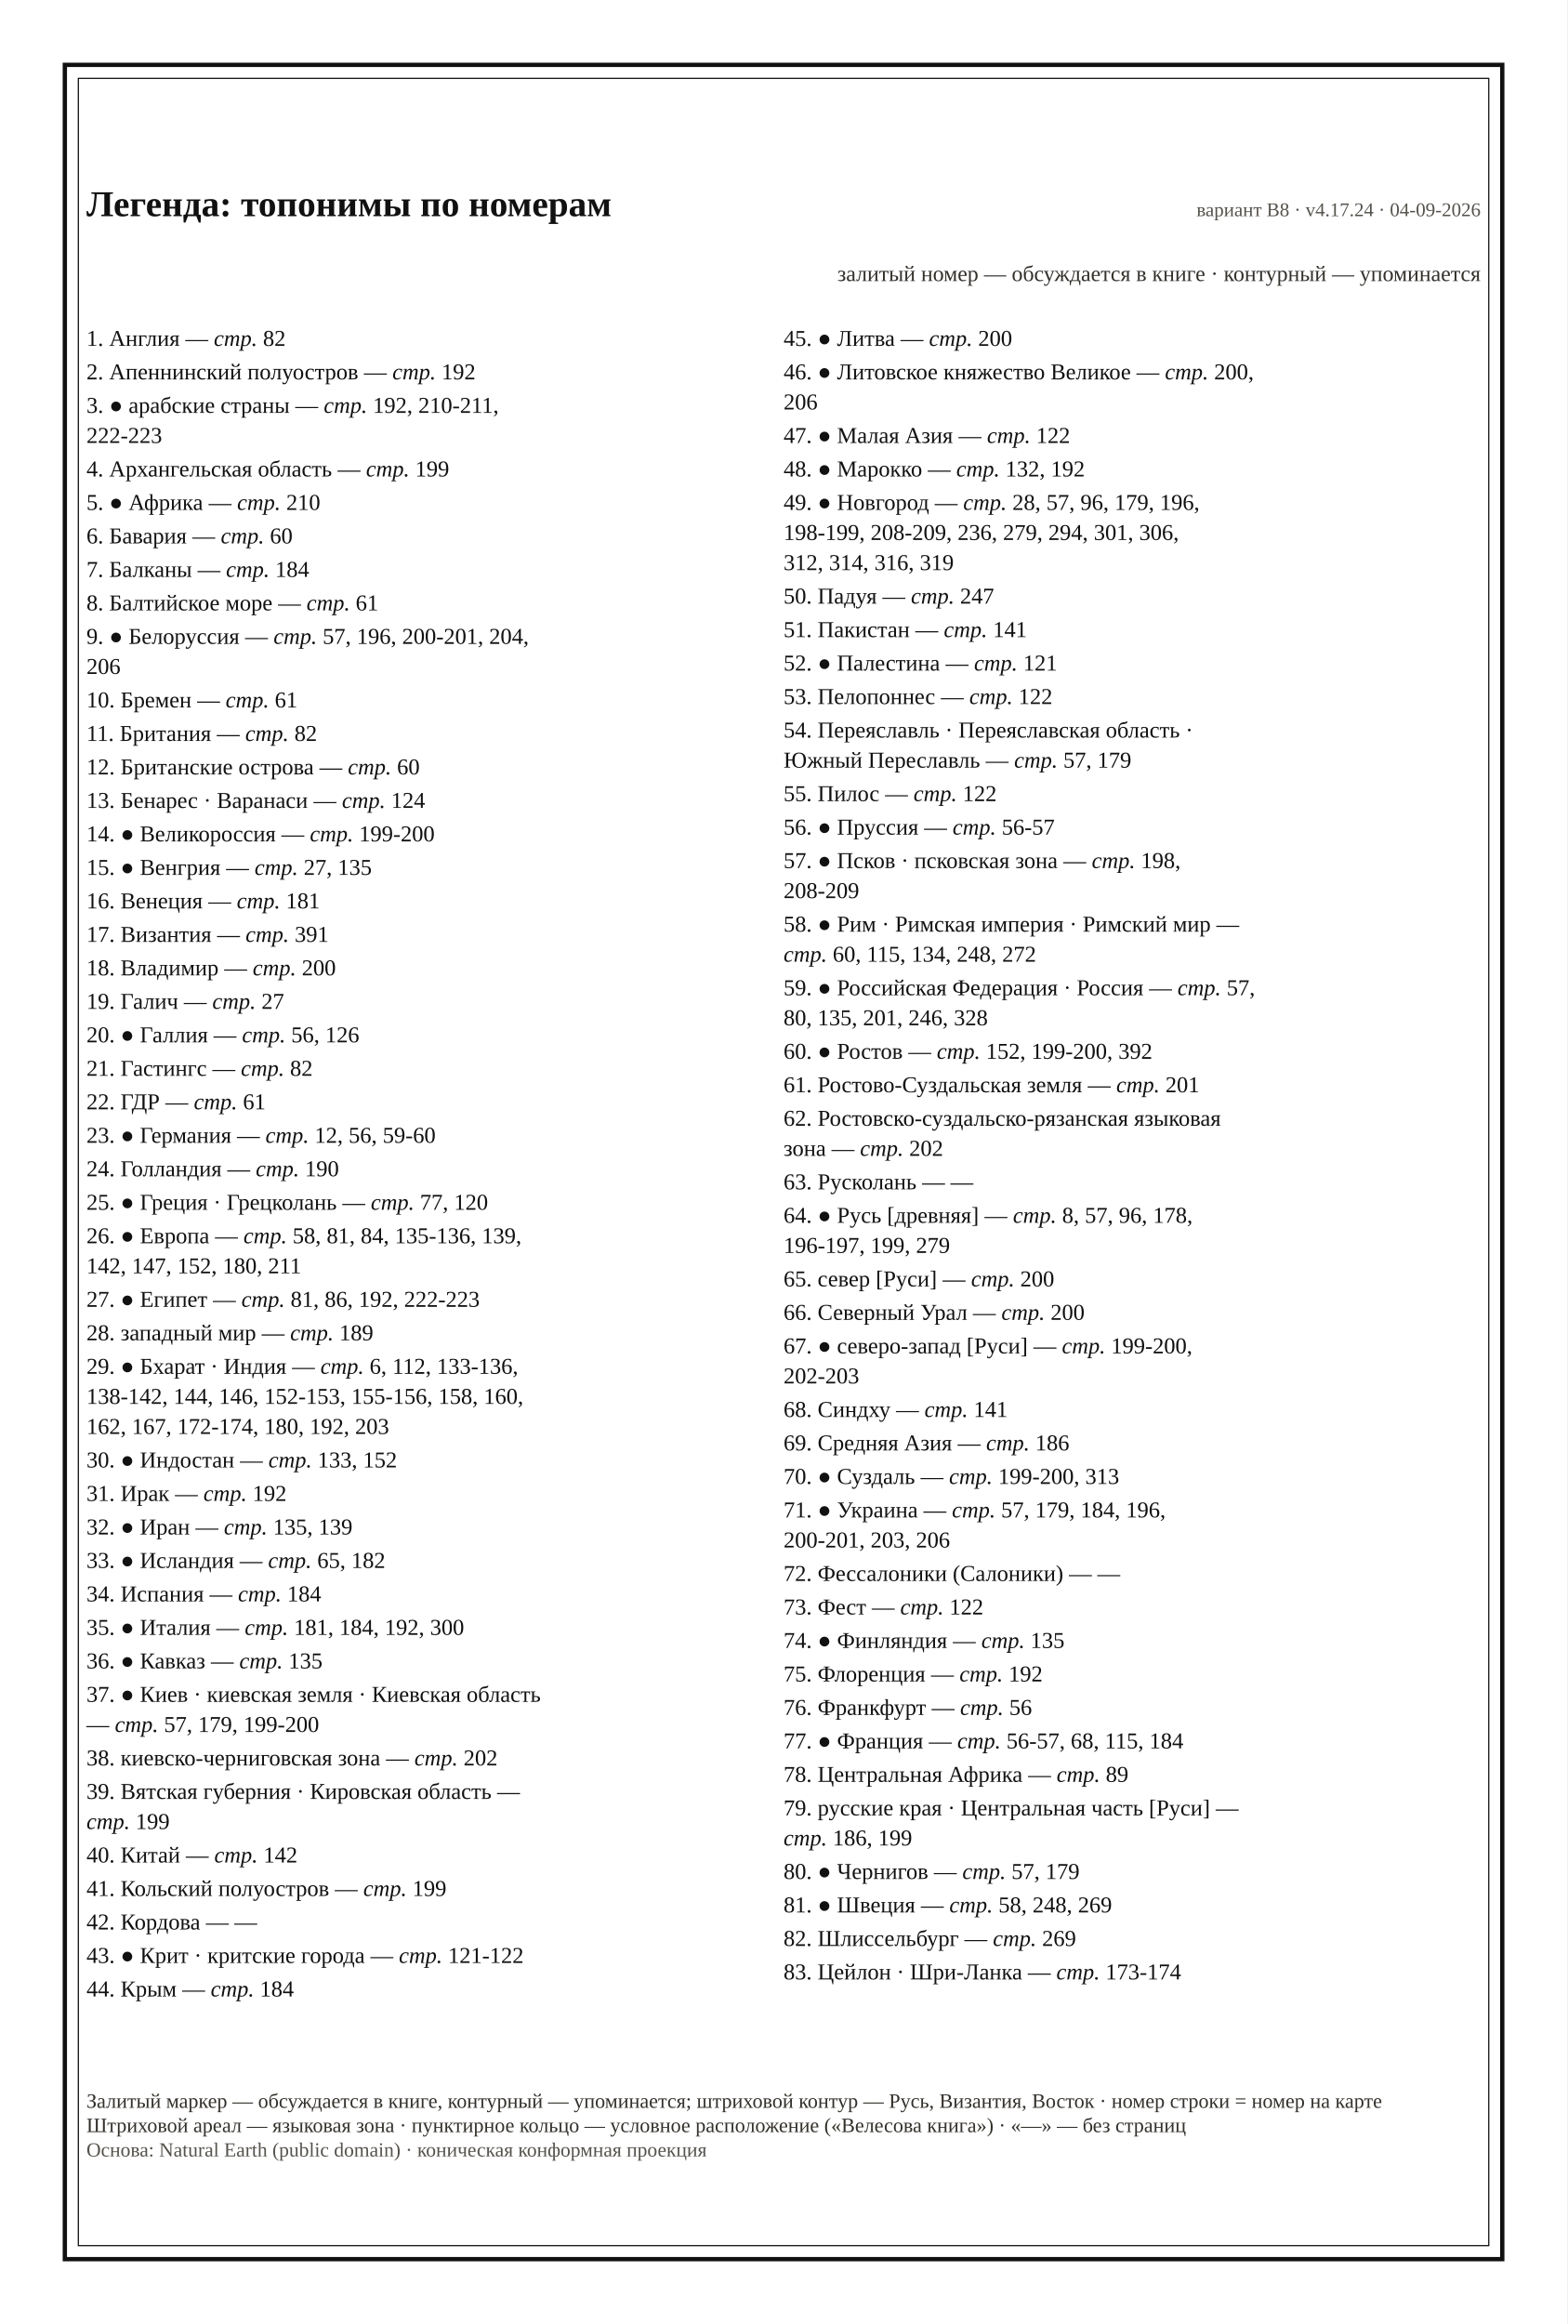
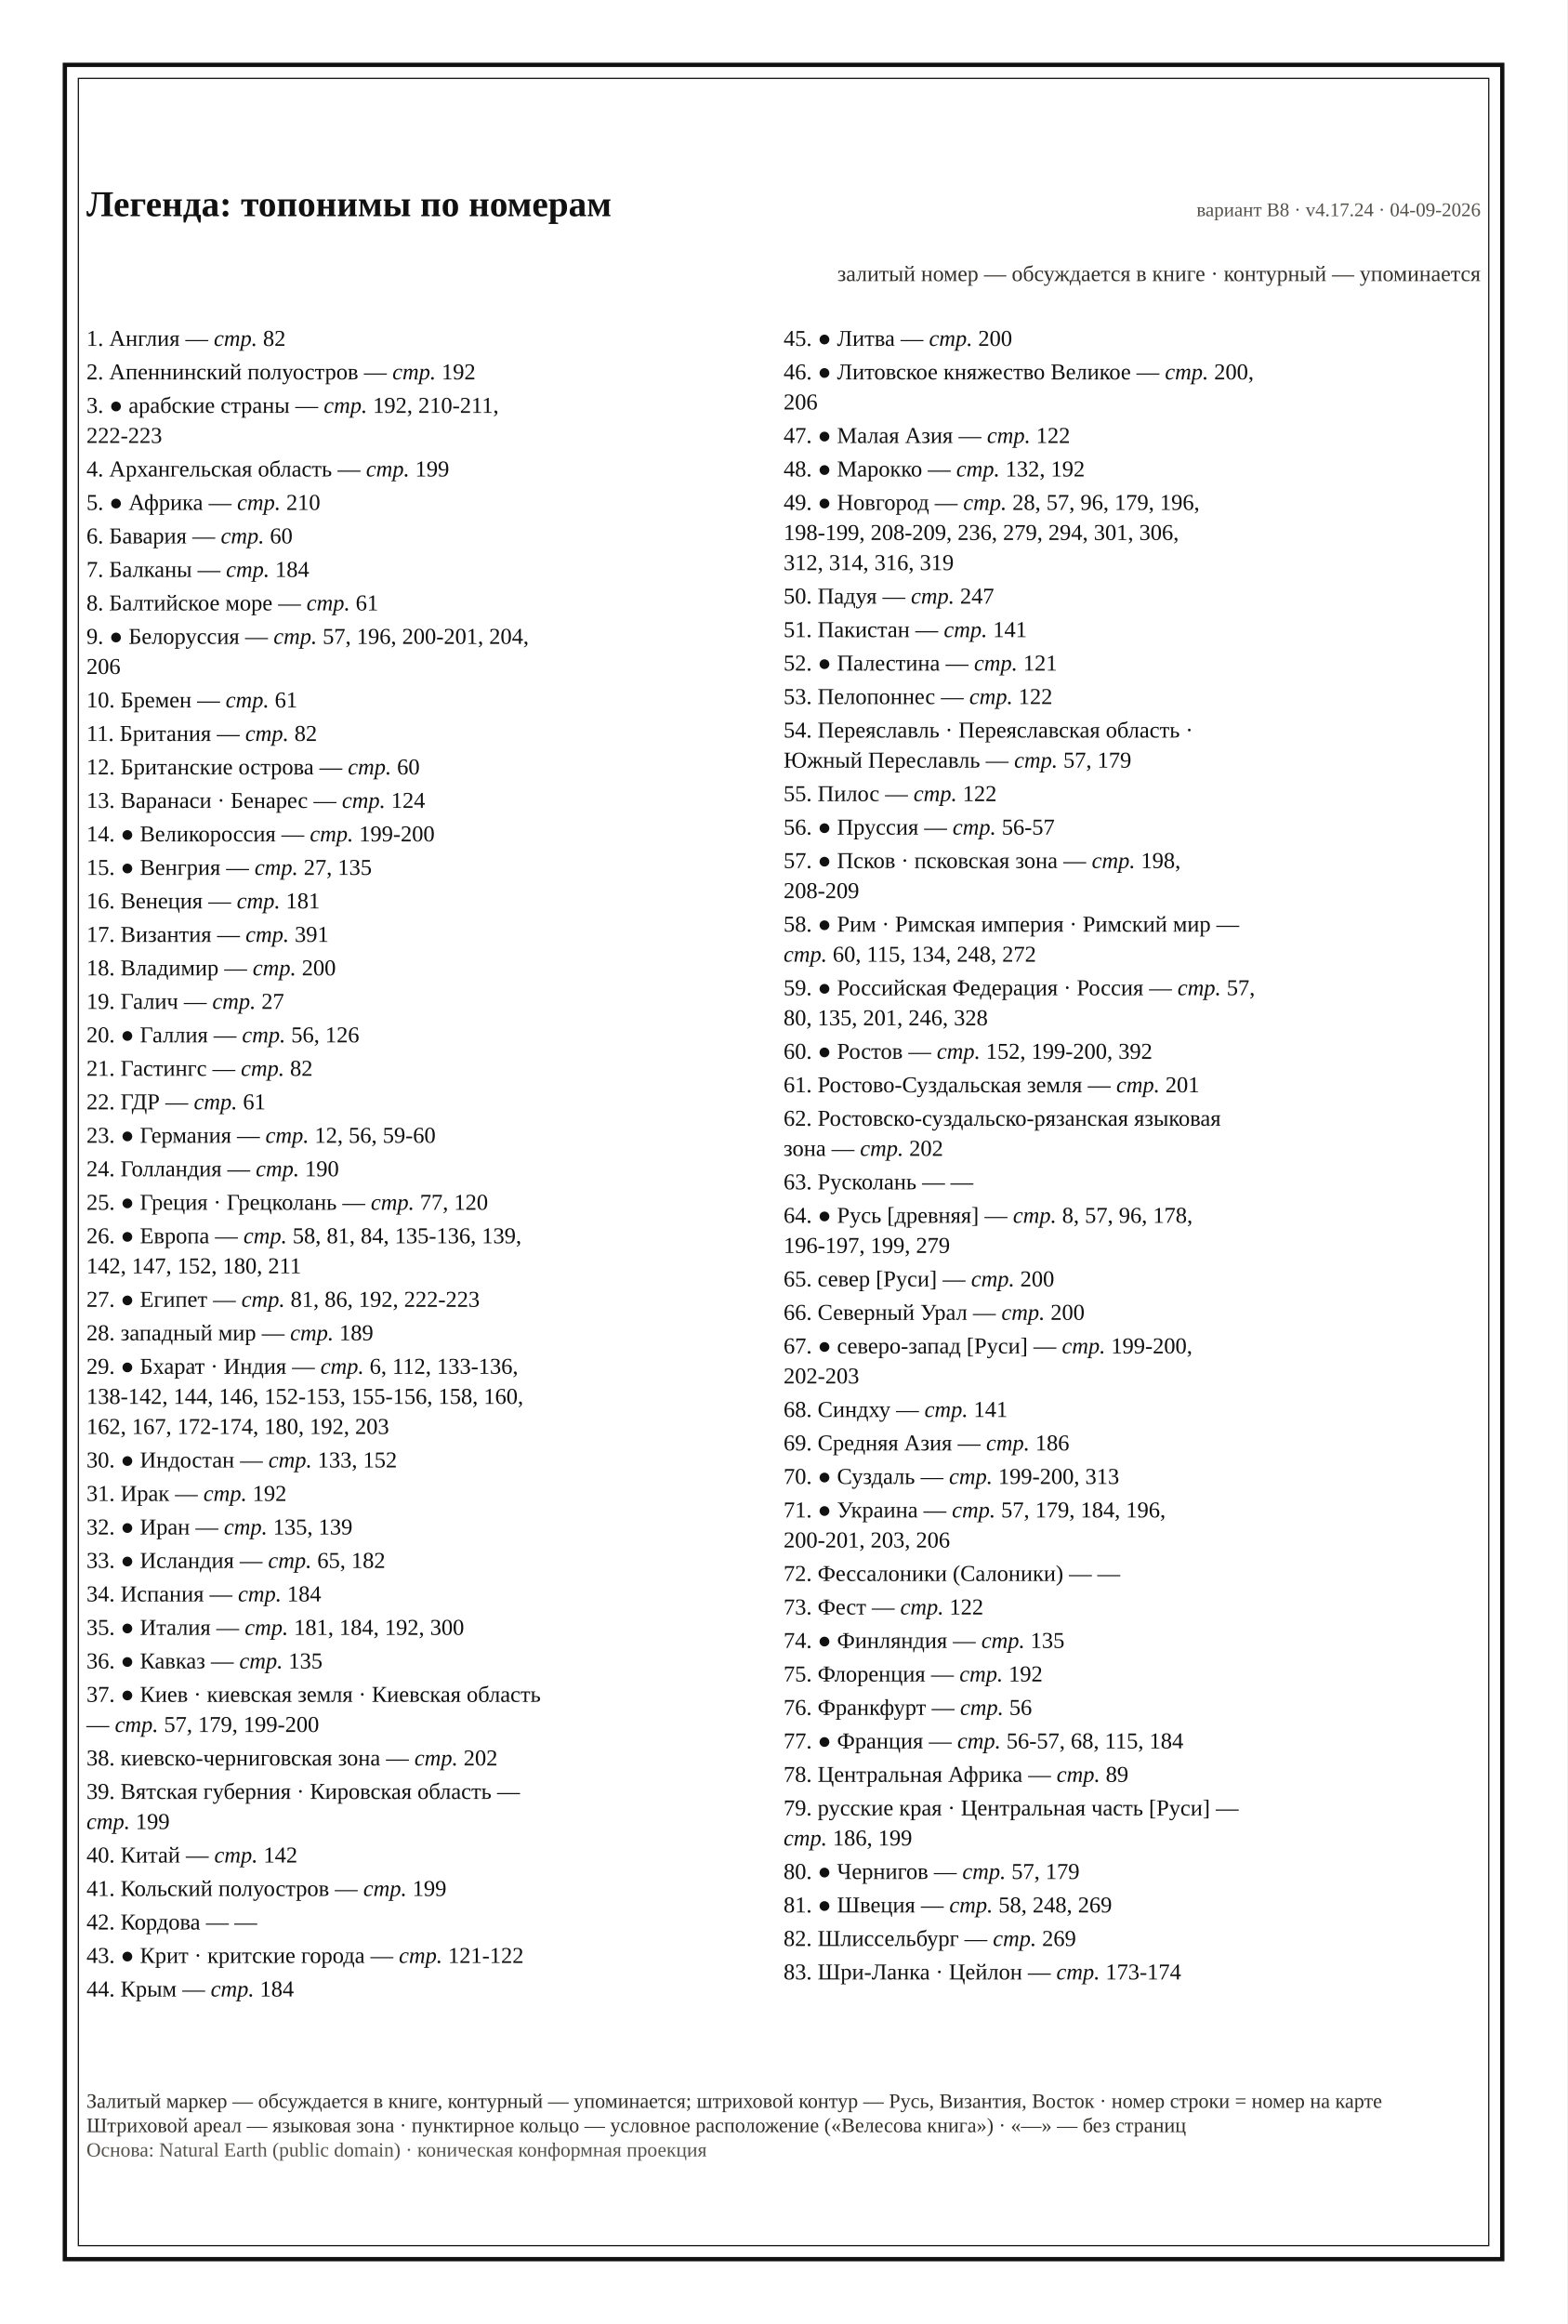
<svg xmlns="http://www.w3.org/2000/svg" viewBox="0 0 580 860" font-family="Georgia, 'Times New Roman', serif">
  <rect width="580" height="860" fill="#ffffff" />
  <defs>
    <clipPath id="map-clip-B8legend">
      <rect x="0.00" y="0.00" width="580.00" height="860.00" />
    </clipPath>
    <pattern id="hatch-B8legend" width="5" height="5" patternTransform="rotate(45)" patternUnits="userSpaceOnUse">
      <line x1="0" y1="0" x2="0" y2="5" stroke="#6a655c" stroke-width="0.7" />
    </pattern>
  </defs>
  <rect x="24.00" y="24.00" width="532.00" height="812.00" fill="none" stroke="#111111" stroke-width="1.6" />
  <rect x="29.00" y="29.00" width="522.00" height="802.00" fill="none" stroke="#111111" stroke-width="0.45" />
  <text x="32" y="80.00" font-size="13.5" font-weight="bold" fill="#111111">Легенда: топонимы по номерам</text>
  <text x="548" y="104.00" text-anchor="end" font-size="8.2" fill="#33302b">залитый номер — обсуждается в книге · контурный — упоминается</text>
  <text x="548" y="80.00" text-anchor="end" font-size="7.2" fill="#55524c">вариант B8 · v4.17.24 · 04-09-2026</text>
  <text x="32.00" y="128.00" font-size="8.4" fill="#111111">
    <tspan x="32.00" dy="0">1. Англия — <tspan font-style="italic">стр.</tspan> 82</tspan>
  </text>
  <text x="32.00" y="140.39" font-size="8.4" fill="#111111">
    <tspan x="32.00" dy="0">2. Апеннинский полуостров — <tspan font-style="italic">стр.</tspan> 192</tspan>
  </text>
  <text x="32.00" y="152.78" font-size="8.4" fill="#111111">
    <tspan x="32.00" dy="0">3. ● арабские страны — <tspan font-style="italic">стр.</tspan> 192, 210-211,</tspan>
    <tspan x="32.00" dy="11.13">222-223</tspan>
  </text>
  <text x="32.00" y="176.31" font-size="8.4" fill="#111111">
    <tspan x="32.00" dy="0">4. Архангельская область — <tspan font-style="italic">стр.</tspan> 199</tspan>
  </text>
  <text x="32.00" y="188.70" font-size="8.4" fill="#111111">
    <tspan x="32.00" dy="0">5. ● Африка — <tspan font-style="italic">стр.</tspan> 210</tspan>
  </text>
  <text x="32.00" y="201.09" font-size="8.4" fill="#111111">
    <tspan x="32.00" dy="0">6. Бавария — <tspan font-style="italic">стр.</tspan> 60</tspan>
  </text>
  <text x="32.00" y="213.49" font-size="8.4" fill="#111111">
    <tspan x="32.00" dy="0">7. Балканы — <tspan font-style="italic">стр.</tspan> 184</tspan>
  </text>
  <text x="32.00" y="225.88" font-size="8.4" fill="#111111">
    <tspan x="32.00" dy="0">8. Балтийское море — <tspan font-style="italic">стр.</tspan> 61</tspan>
  </text>
  <text x="32.00" y="238.27" font-size="8.4" fill="#111111">
    <tspan x="32.00" dy="0">9. ● Белоруссия — <tspan font-style="italic">стр.</tspan> 57, 196, 200-201, 204,</tspan>
    <tspan x="32.00" dy="11.13">206</tspan>
  </text>
  <text x="32.00" y="261.79" font-size="8.4" fill="#111111">
    <tspan x="32.00" dy="0">10. Бремен — <tspan font-style="italic">стр.</tspan> 61</tspan>
  </text>
  <text x="32.00" y="274.19" font-size="8.4" fill="#111111">
    <tspan x="32.00" dy="0">11. Британия — <tspan font-style="italic">стр.</tspan> 82</tspan>
  </text>
  <text x="32.00" y="286.58" font-size="8.4" fill="#111111">
    <tspan x="32.00" dy="0">12. Британские острова — <tspan font-style="italic">стр.</tspan> 60</tspan>
  </text>
  <text x="32.00" y="298.97" font-size="8.4" fill="#111111">
-     <tspan x="32.00" dy="0">13. Бенарес · Варанаси — <tspan font-style="italic">стр.</tspan> 124</tspan>
+     <tspan x="32.00" dy="0">13. Варанаси · Бенарес — <tspan font-style="italic">стр.</tspan> 124</tspan>
  </text>
  <text x="32.00" y="311.36" font-size="8.4" fill="#111111">
    <tspan x="32.00" dy="0">14. ● Великороссия — <tspan font-style="italic">стр.</tspan> 199-200</tspan>
  </text>
  <text x="32.00" y="323.75" font-size="8.4" fill="#111111">
    <tspan x="32.00" dy="0">15. ● Венгрия — <tspan font-style="italic">стр.</tspan> 27, 135</tspan>
  </text>
  <text x="32.00" y="336.15" font-size="8.4" fill="#111111">
    <tspan x="32.00" dy="0">16. Венеция — <tspan font-style="italic">стр.</tspan> 181</tspan>
  </text>
  <text x="32.00" y="348.54" font-size="8.4" fill="#111111">
    <tspan x="32.00" dy="0">17. Византия — <tspan font-style="italic">стр.</tspan> 391</tspan>
  </text>
  <text x="32.00" y="360.93" font-size="8.4" fill="#111111">
    <tspan x="32.00" dy="0">18. Владимир — <tspan font-style="italic">стр.</tspan> 200</tspan>
  </text>
  <text x="32.00" y="373.32" font-size="8.4" fill="#111111">
    <tspan x="32.00" dy="0">19. Галич — <tspan font-style="italic">стр.</tspan> 27</tspan>
  </text>
  <text x="32.00" y="385.72" font-size="8.4" fill="#111111">
    <tspan x="32.00" dy="0">20. ● Галлия — <tspan font-style="italic">стр.</tspan> 56, 126</tspan>
  </text>
  <text x="32.00" y="398.11" font-size="8.4" fill="#111111">
    <tspan x="32.00" dy="0">21. Гастингс — <tspan font-style="italic">стр.</tspan> 82</tspan>
  </text>
  <text x="32.00" y="410.50" font-size="8.4" fill="#111111">
    <tspan x="32.00" dy="0">22. ГДР — <tspan font-style="italic">стр.</tspan> 61</tspan>
  </text>
  <text x="32.00" y="422.89" font-size="8.4" fill="#111111">
    <tspan x="32.00" dy="0">23. ● Германия — <tspan font-style="italic">стр.</tspan> 12, 56, 59-60</tspan>
  </text>
  <text x="32.00" y="435.28" font-size="8.4" fill="#111111">
    <tspan x="32.00" dy="0">24. Голландия — <tspan font-style="italic">стр.</tspan> 190</tspan>
  </text>
  <text x="32.00" y="447.68" font-size="8.4" fill="#111111">
    <tspan x="32.00" dy="0">25. ● Греция · Грецколань — <tspan font-style="italic">стр.</tspan> 77, 120</tspan>
  </text>
  <text x="32.00" y="460.07" font-size="8.4" fill="#111111">
    <tspan x="32.00" dy="0">26. ● Европа — <tspan font-style="italic">стр.</tspan> 58, 81, 84, 135-136, 139,</tspan>
    <tspan x="32.00" dy="11.13">142, 147, 152, 180, 211</tspan>
  </text>
  <text x="32.00" y="483.59" font-size="8.4" fill="#111111">
    <tspan x="32.00" dy="0">27. ● Египет — <tspan font-style="italic">стр.</tspan> 81, 86, 192, 222-223</tspan>
  </text>
  <text x="32.00" y="495.98" font-size="8.4" fill="#111111">
    <tspan x="32.00" dy="0">28. западный мир — <tspan font-style="italic">стр.</tspan> 189</tspan>
  </text>
  <text x="32.00" y="508.38" font-size="8.4" fill="#111111">
    <tspan x="32.00" dy="0">29. ● Бхарат · Индия — <tspan font-style="italic">стр.</tspan> 6, 112, 133-136,</tspan>
    <tspan x="32.00" dy="11.13">138-142, 144, 146, 152-153, 155-156, 158, 160,</tspan>
    <tspan x="32.00" dy="11.13">162, 167, 172-174, 180, 192, 203</tspan>
  </text>
  <text x="32.00" y="543.03" font-size="8.4" fill="#111111">
    <tspan x="32.00" dy="0">30. ● Индостан — <tspan font-style="italic">стр.</tspan> 133, 152</tspan>
  </text>
  <text x="32.00" y="555.43" font-size="8.4" fill="#111111">
    <tspan x="32.00" dy="0">31. Ирак — <tspan font-style="italic">стр.</tspan> 192</tspan>
  </text>
  <text x="32.00" y="567.82" font-size="8.4" fill="#111111">
    <tspan x="32.00" dy="0">32. ● Иран — <tspan font-style="italic">стр.</tspan> 135, 139</tspan>
  </text>
  <text x="32.00" y="580.21" font-size="8.4" fill="#111111">
    <tspan x="32.00" dy="0">33. ● Исландия — <tspan font-style="italic">стр.</tspan> 65, 182</tspan>
  </text>
  <text x="32.00" y="592.60" font-size="8.4" fill="#111111">
    <tspan x="32.00" dy="0">34. Испания — <tspan font-style="italic">стр.</tspan> 184</tspan>
  </text>
  <text x="32.00" y="604.99" font-size="8.4" fill="#111111">
    <tspan x="32.00" dy="0">35. ● Италия — <tspan font-style="italic">стр.</tspan> 181, 184, 192, 300</tspan>
  </text>
  <text x="32.00" y="617.39" font-size="8.4" fill="#111111">
    <tspan x="32.00" dy="0">36. ● Кавказ — <tspan font-style="italic">стр.</tspan> 135</tspan>
  </text>
  <text x="32.00" y="629.78" font-size="8.4" fill="#111111">
    <tspan x="32.00" dy="0">37. ● Киев · киевская земля · Киевская область</tspan>
    <tspan x="32.00" dy="11.13">— <tspan font-style="italic">стр.</tspan> 57, 179, 199-200</tspan>
  </text>
  <text x="32.00" y="653.30" font-size="8.4" fill="#111111">
    <tspan x="32.00" dy="0">38. киевско-черниговская зона — <tspan font-style="italic">стр.</tspan> 202</tspan>
  </text>
  <text x="32.00" y="665.69" font-size="8.4" fill="#111111">
    <tspan x="32.00" dy="0">39. Вятская губерния · Кировская область —</tspan>
    <tspan x="32.00" dy="11.13">
      <tspan font-style="italic">стр.</tspan> 199</tspan>
  </text>
  <text x="32.00" y="689.22" font-size="8.4" fill="#111111">
    <tspan x="32.00" dy="0">40. Китай — <tspan font-style="italic">стр.</tspan> 142</tspan>
  </text>
  <text x="32.00" y="701.61" font-size="8.4" fill="#111111">
    <tspan x="32.00" dy="0">41. Кольский полуостров — <tspan font-style="italic">стр.</tspan> 199</tspan>
  </text>
  <text x="32.00" y="714.00" font-size="8.4" fill="#111111">
    <tspan x="32.00" dy="0">42. Кордова — —</tspan>
  </text>
  <text x="32.00" y="726.40" font-size="8.4" fill="#111111">
    <tspan x="32.00" dy="0">43. ● Крит · критские города — <tspan font-style="italic">стр.</tspan> 121-122</tspan>
  </text>
  <text x="32.00" y="738.79" font-size="8.4" fill="#111111">
    <tspan x="32.00" dy="0">44. Крым — <tspan font-style="italic">стр.</tspan> 184</tspan>
  </text>
  <text x="290.00" y="128.00" font-size="8.4" fill="#111111">
    <tspan x="290.00" dy="0">45. ● Литва — <tspan font-style="italic">стр.</tspan> 200</tspan>
  </text>
  <text x="290.00" y="140.39" font-size="8.4" fill="#111111">
    <tspan x="290.00" dy="0">46. ● Литовское княжество Великое — <tspan font-style="italic">стр.</tspan> 200,</tspan>
    <tspan x="290.00" dy="11.13">206</tspan>
  </text>
  <text x="290.00" y="163.92" font-size="8.4" fill="#111111">
    <tspan x="290.00" dy="0">47. ● Малая Азия — <tspan font-style="italic">стр.</tspan> 122</tspan>
  </text>
  <text x="290.00" y="176.31" font-size="8.4" fill="#111111">
    <tspan x="290.00" dy="0">48. ● Марокко — <tspan font-style="italic">стр.</tspan> 132, 192</tspan>
  </text>
  <text x="290.00" y="188.70" font-size="8.4" fill="#111111">
    <tspan x="290.00" dy="0">49. ● Новгород — <tspan font-style="italic">стр.</tspan> 28, 57, 96, 179, 196,</tspan>
    <tspan x="290.00" dy="11.13">198-199, 208-209, 236, 279, 294, 301, 306,</tspan>
    <tspan x="290.00" dy="11.13">312, 314, 316, 319</tspan>
  </text>
  <text x="290.00" y="223.36" font-size="8.4" fill="#111111">
    <tspan x="290.00" dy="0">50. Падуя — <tspan font-style="italic">стр.</tspan> 247</tspan>
  </text>
  <text x="290.00" y="235.75" font-size="8.4" fill="#111111">
    <tspan x="290.00" dy="0">51. Пакистан — <tspan font-style="italic">стр.</tspan> 141</tspan>
  </text>
  <text x="290.00" y="248.14" font-size="8.4" fill="#111111">
    <tspan x="290.00" dy="0">52. ● Палестина — <tspan font-style="italic">стр.</tspan> 121</tspan>
  </text>
  <text x="290.00" y="260.53" font-size="8.4" fill="#111111">
    <tspan x="290.00" dy="0">53. Пелопоннес — <tspan font-style="italic">стр.</tspan> 122</tspan>
  </text>
  <text x="290.00" y="272.93" font-size="8.4" fill="#111111">
    <tspan x="290.00" dy="0">54. Переяславль · Переяславская область ·</tspan>
    <tspan x="290.00" dy="11.13">Южный Переславль — <tspan font-style="italic">стр.</tspan> 57, 179</tspan>
  </text>
  <text x="290.00" y="296.45" font-size="8.4" fill="#111111">
    <tspan x="290.00" dy="0">55. Пилос — <tspan font-style="italic">стр.</tspan> 122</tspan>
  </text>
  <text x="290.00" y="308.84" font-size="8.4" fill="#111111">
    <tspan x="290.00" dy="0">56. ● Пруссия — <tspan font-style="italic">стр.</tspan> 56-57</tspan>
  </text>
  <text x="290.00" y="321.23" font-size="8.4" fill="#111111">
    <tspan x="290.00" dy="0">57. ● Псков · псковская зона — <tspan font-style="italic">стр.</tspan> 198,</tspan>
    <tspan x="290.00" dy="11.13">208-209</tspan>
  </text>
  <text x="290.00" y="344.76" font-size="8.4" fill="#111111">
    <tspan x="290.00" dy="0">58. ● Рим · Римская империя · Римский мир —</tspan>
    <tspan x="290.00" dy="11.13">
      <tspan font-style="italic">стр.</tspan> 60, 115, 134, 248, 272</tspan>
  </text>
  <text x="290.00" y="368.28" font-size="8.4" fill="#111111">
    <tspan x="290.00" dy="0">59. ● Российская Федерация · Россия — <tspan font-style="italic">стр.</tspan> 57,</tspan>
    <tspan x="290.00" dy="11.13">80, 135, 201, 246, 328</tspan>
  </text>
  <text x="290.00" y="391.81" font-size="8.4" fill="#111111">
    <tspan x="290.00" dy="0">60. ● Ростов — <tspan font-style="italic">стр.</tspan> 152, 199-200, 392</tspan>
  </text>
  <text x="290.00" y="404.20" font-size="8.4" fill="#111111">
    <tspan x="290.00" dy="0">61. Ростово-Суздальская земля — <tspan font-style="italic">стр.</tspan> 201</tspan>
  </text>
  <text x="290.00" y="416.59" font-size="8.4" fill="#111111">
    <tspan x="290.00" dy="0">62. Ростовско-суздальско-рязанская языковая</tspan>
    <tspan x="290.00" dy="11.13">зона — <tspan font-style="italic">стр.</tspan> 202</tspan>
  </text>
  <text x="290.00" y="440.12" font-size="8.4" fill="#111111">
    <tspan x="290.00" dy="0">63. Русколань — —</tspan>
  </text>
  <text x="290.00" y="452.51" font-size="8.4" fill="#111111">
    <tspan x="290.00" dy="0">64. ● Русь [древняя] — <tspan font-style="italic">стр.</tspan> 8, 57, 96, 178,</tspan>
    <tspan x="290.00" dy="11.13">196-197, 199, 279</tspan>
  </text>
  <text x="290.00" y="476.03" font-size="8.4" fill="#111111">
    <tspan x="290.00" dy="0">65. север [Руси] — <tspan font-style="italic">стр.</tspan> 200</tspan>
  </text>
  <text x="290.00" y="488.42" font-size="8.4" fill="#111111">
    <tspan x="290.00" dy="0">66. Северный Урал — <tspan font-style="italic">стр.</tspan> 200</tspan>
  </text>
  <text x="290.00" y="500.82" font-size="8.4" fill="#111111">
    <tspan x="290.00" dy="0">67. ● северо-запад [Руси] — <tspan font-style="italic">стр.</tspan> 199-200,</tspan>
    <tspan x="290.00" dy="11.13">202-203</tspan>
  </text>
  <text x="290.00" y="524.34" font-size="8.4" fill="#111111">
    <tspan x="290.00" dy="0">68. Синдху — <tspan font-style="italic">стр.</tspan> 141</tspan>
  </text>
  <text x="290.00" y="536.73" font-size="8.4" fill="#111111">
    <tspan x="290.00" dy="0">69. Средняя Азия — <tspan font-style="italic">стр.</tspan> 186</tspan>
  </text>
  <text x="290.00" y="549.13" font-size="8.4" fill="#111111">
    <tspan x="290.00" dy="0">70. ● Суздаль — <tspan font-style="italic">стр.</tspan> 199-200, 313</tspan>
  </text>
  <text x="290.00" y="561.52" font-size="8.4" fill="#111111">
    <tspan x="290.00" dy="0">71. ● Украина — <tspan font-style="italic">стр.</tspan> 57, 179, 184, 196,</tspan>
    <tspan x="290.00" dy="11.13">200-201, 203, 206</tspan>
  </text>
  <text x="290.00" y="585.04" font-size="8.4" fill="#111111">
    <tspan x="290.00" dy="0">72. Фессалоники (Салоники) — —</tspan>
  </text>
  <text x="290.00" y="597.43" font-size="8.4" fill="#111111">
    <tspan x="290.00" dy="0">73. Фест — <tspan font-style="italic">стр.</tspan> 122</tspan>
  </text>
  <text x="290.00" y="609.83" font-size="8.4" fill="#111111">
    <tspan x="290.00" dy="0">74. ● Финляндия — <tspan font-style="italic">стр.</tspan> 135</tspan>
  </text>
  <text x="290.00" y="622.22" font-size="8.4" fill="#111111">
    <tspan x="290.00" dy="0">75. Флоренция — <tspan font-style="italic">стр.</tspan> 192</tspan>
  </text>
  <text x="290.00" y="634.61" font-size="8.4" fill="#111111">
    <tspan x="290.00" dy="0">76. Франкфурт — <tspan font-style="italic">стр.</tspan> 56</tspan>
  </text>
  <text x="290.00" y="647.00" font-size="8.4" fill="#111111">
    <tspan x="290.00" dy="0">77. ● Франция — <tspan font-style="italic">стр.</tspan> 56-57, 68, 115, 184</tspan>
  </text>
  <text x="290.00" y="659.39" font-size="8.4" fill="#111111">
    <tspan x="290.00" dy="0">78. Центральная Африка — <tspan font-style="italic">стр.</tspan> 89</tspan>
  </text>
  <text x="290.00" y="671.79" font-size="8.4" fill="#111111">
    <tspan x="290.00" dy="0">79. русские края · Центральная часть [Руси] —</tspan>
    <tspan x="290.00" dy="11.13">
      <tspan font-style="italic">стр.</tspan> 186, 199</tspan>
  </text>
  <text x="290.00" y="695.31" font-size="8.4" fill="#111111">
    <tspan x="290.00" dy="0">80. ● Чернигов — <tspan font-style="italic">стр.</tspan> 57, 179</tspan>
  </text>
  <text x="290.00" y="707.70" font-size="8.4" fill="#111111">
    <tspan x="290.00" dy="0">81. ● Швеция — <tspan font-style="italic">стр.</tspan> 58, 248, 269</tspan>
  </text>
  <text x="290.00" y="720.10" font-size="8.4" fill="#111111">
    <tspan x="290.00" dy="0">82. Шлиссельбург — <tspan font-style="italic">стр.</tspan> 269</tspan>
  </text>
  <text x="290.00" y="732.49" font-size="8.4" fill="#111111">
-     <tspan x="290.00" dy="0">83. Цейлон · Шри-Ланка — <tspan font-style="italic">стр.</tspan> 173-174</tspan>
+     <tspan x="290.00" dy="0">83. Шри-Ланка · Цейлон — <tspan font-style="italic">стр.</tspan> 173-174</tspan>
  </text>
  <text x="32" y="780.00" font-size="7.6" fill="#33302b">Залитый маркер — обсуждается в книге, контурный — упоминается; штриховой контур — Русь, Византия, Восток · номер строки = номер на карте</text>
  <text x="32" y="789.00" font-size="7.6" fill="#33302b">Штриховой ареал — языковая зона · пунктирное кольцо — условное расположение («Велесова книга») · «—» — без страниц</text>
  <text x="32" y="798.00" font-size="7.4" fill="#55524c">Основа: Natural Earth (public domain) · коническая конформная проекция</text>
</svg>
